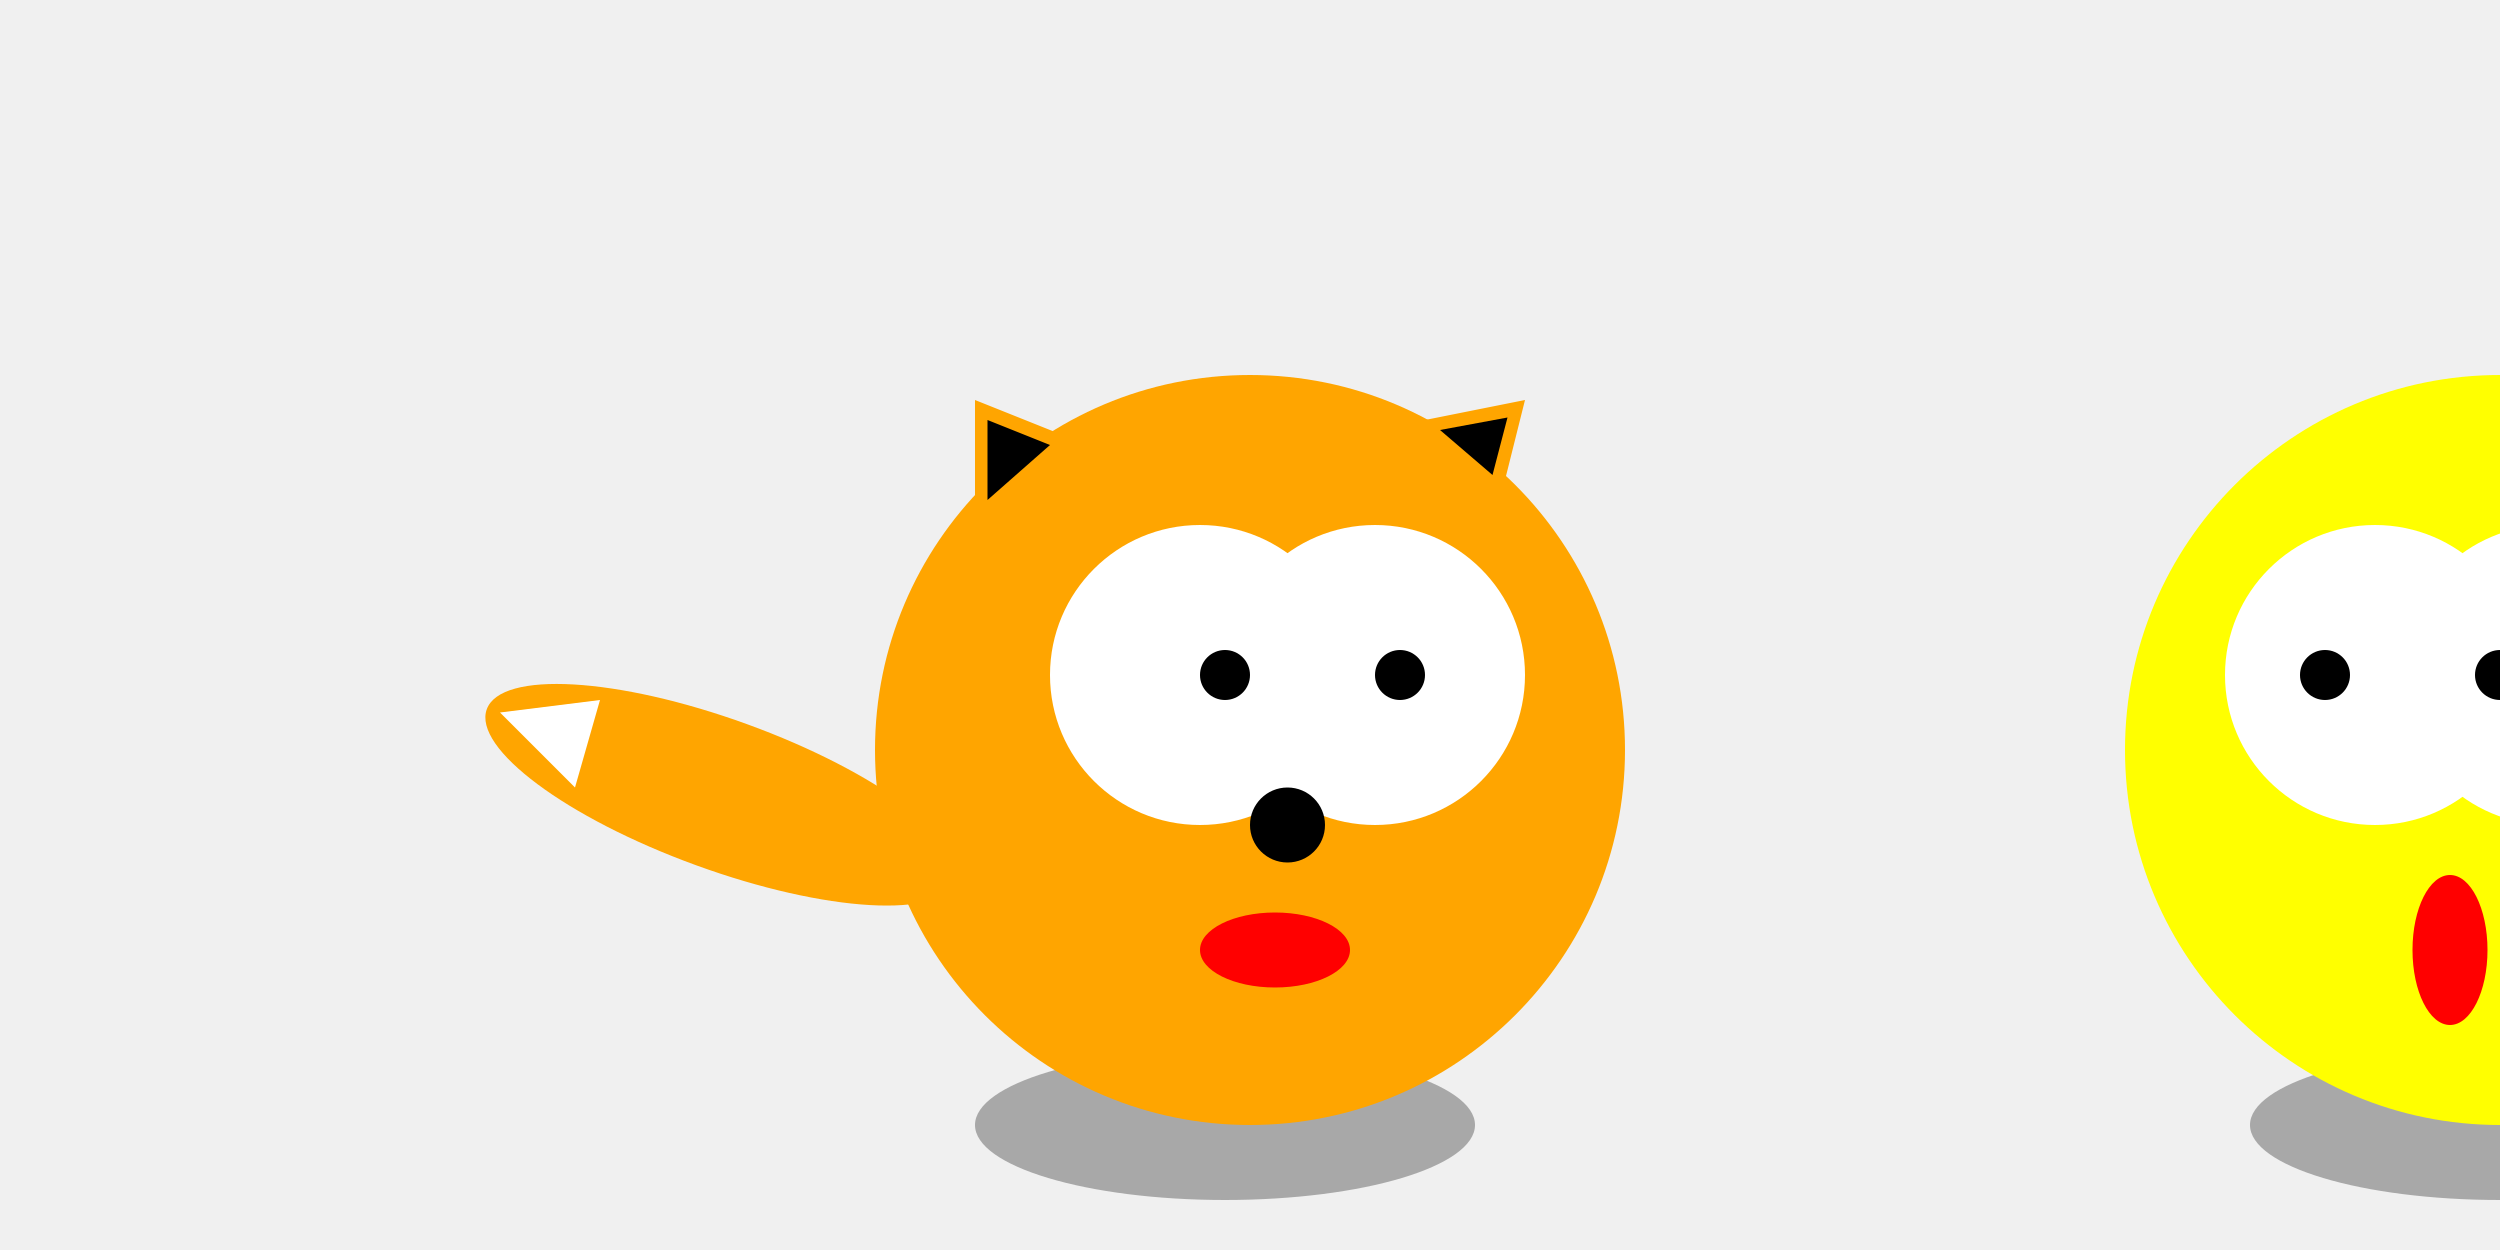
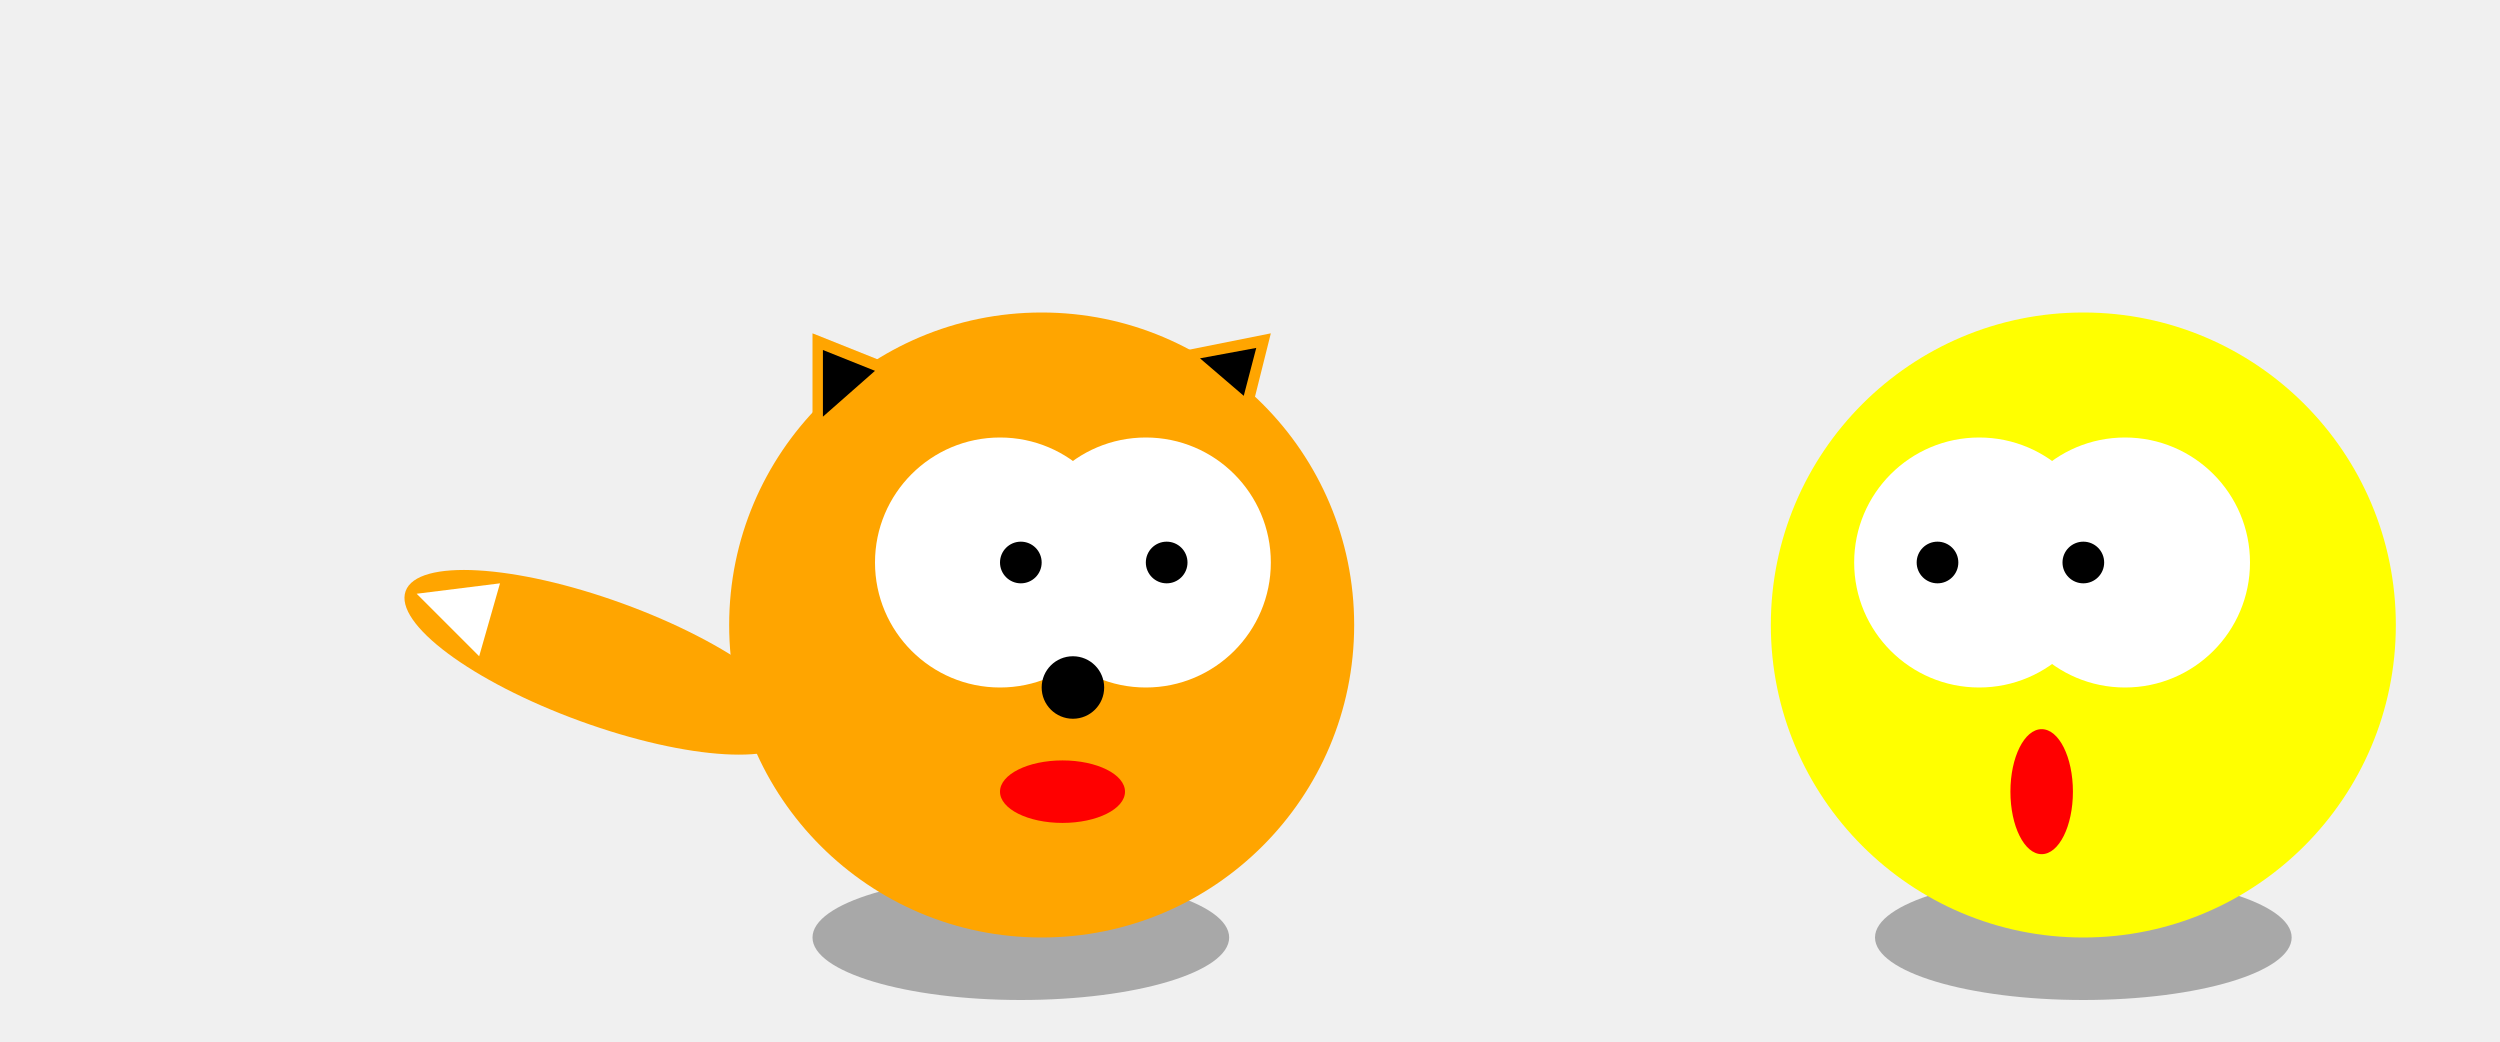
- <svg xmlns="http://www.w3.org/2000/svg" width="1000" height="500">
+ <svg xmlns="http://www.w3.org/2000/svg" width="1200" height="500">
  <ellipse cx="490" cy="450" rx="100" ry="30" fill="black" opacity="0.3" />
  <circle cx="500" cy="300" r="150" fill="orange" />
  <circle cx="550" cy="270" r="60" fill="white" />
  <circle cx="480" cy="270" r="60" fill="white" />
  <circle cx="560" cy="270" r="10" fill="black" />
  <circle cx="490" cy="270" r="10" fill="black" />
  <circle cx="515" cy="330" r="15" fill="black" />
  <ellipse cx="510" cy="380" rx="30" ry="15" fill="red" />
  <polygon points="390,200 390,160 490,200" fill="orange" />
  <polygon points="395,200 395,168 420,178" fill="black" />
  <polygon points="600,200 570,168 610,160" fill="orange" />
  <polygon points="597,190 576,172 603,167" fill="black" />
  <ellipse cx="380" cy="200" rx="100" ry="30" transform="rotate(20 0 0)" fill="orange" />
  <polygon points="200,285 240,280 230,315" fill="white" />
  <ellipse cx="1000" cy="450" rx="100" ry="30" fill="black" opacity="0.3" />
  <circle cx="1000" cy="300" r="150" fill="yellow" />
  <circle cx="950" cy="270" r="60" fill="white" />
  <circle cx="1020" cy="270" r="60" fill="white" />
  <circle cx="1000" cy="270" r="10" fill="black" />
  <circle cx="930" cy="270" r="10" fill="black" />
  <ellipse cx="980" cy="380" rx="15" ry="30" fill="red" />
</svg>
